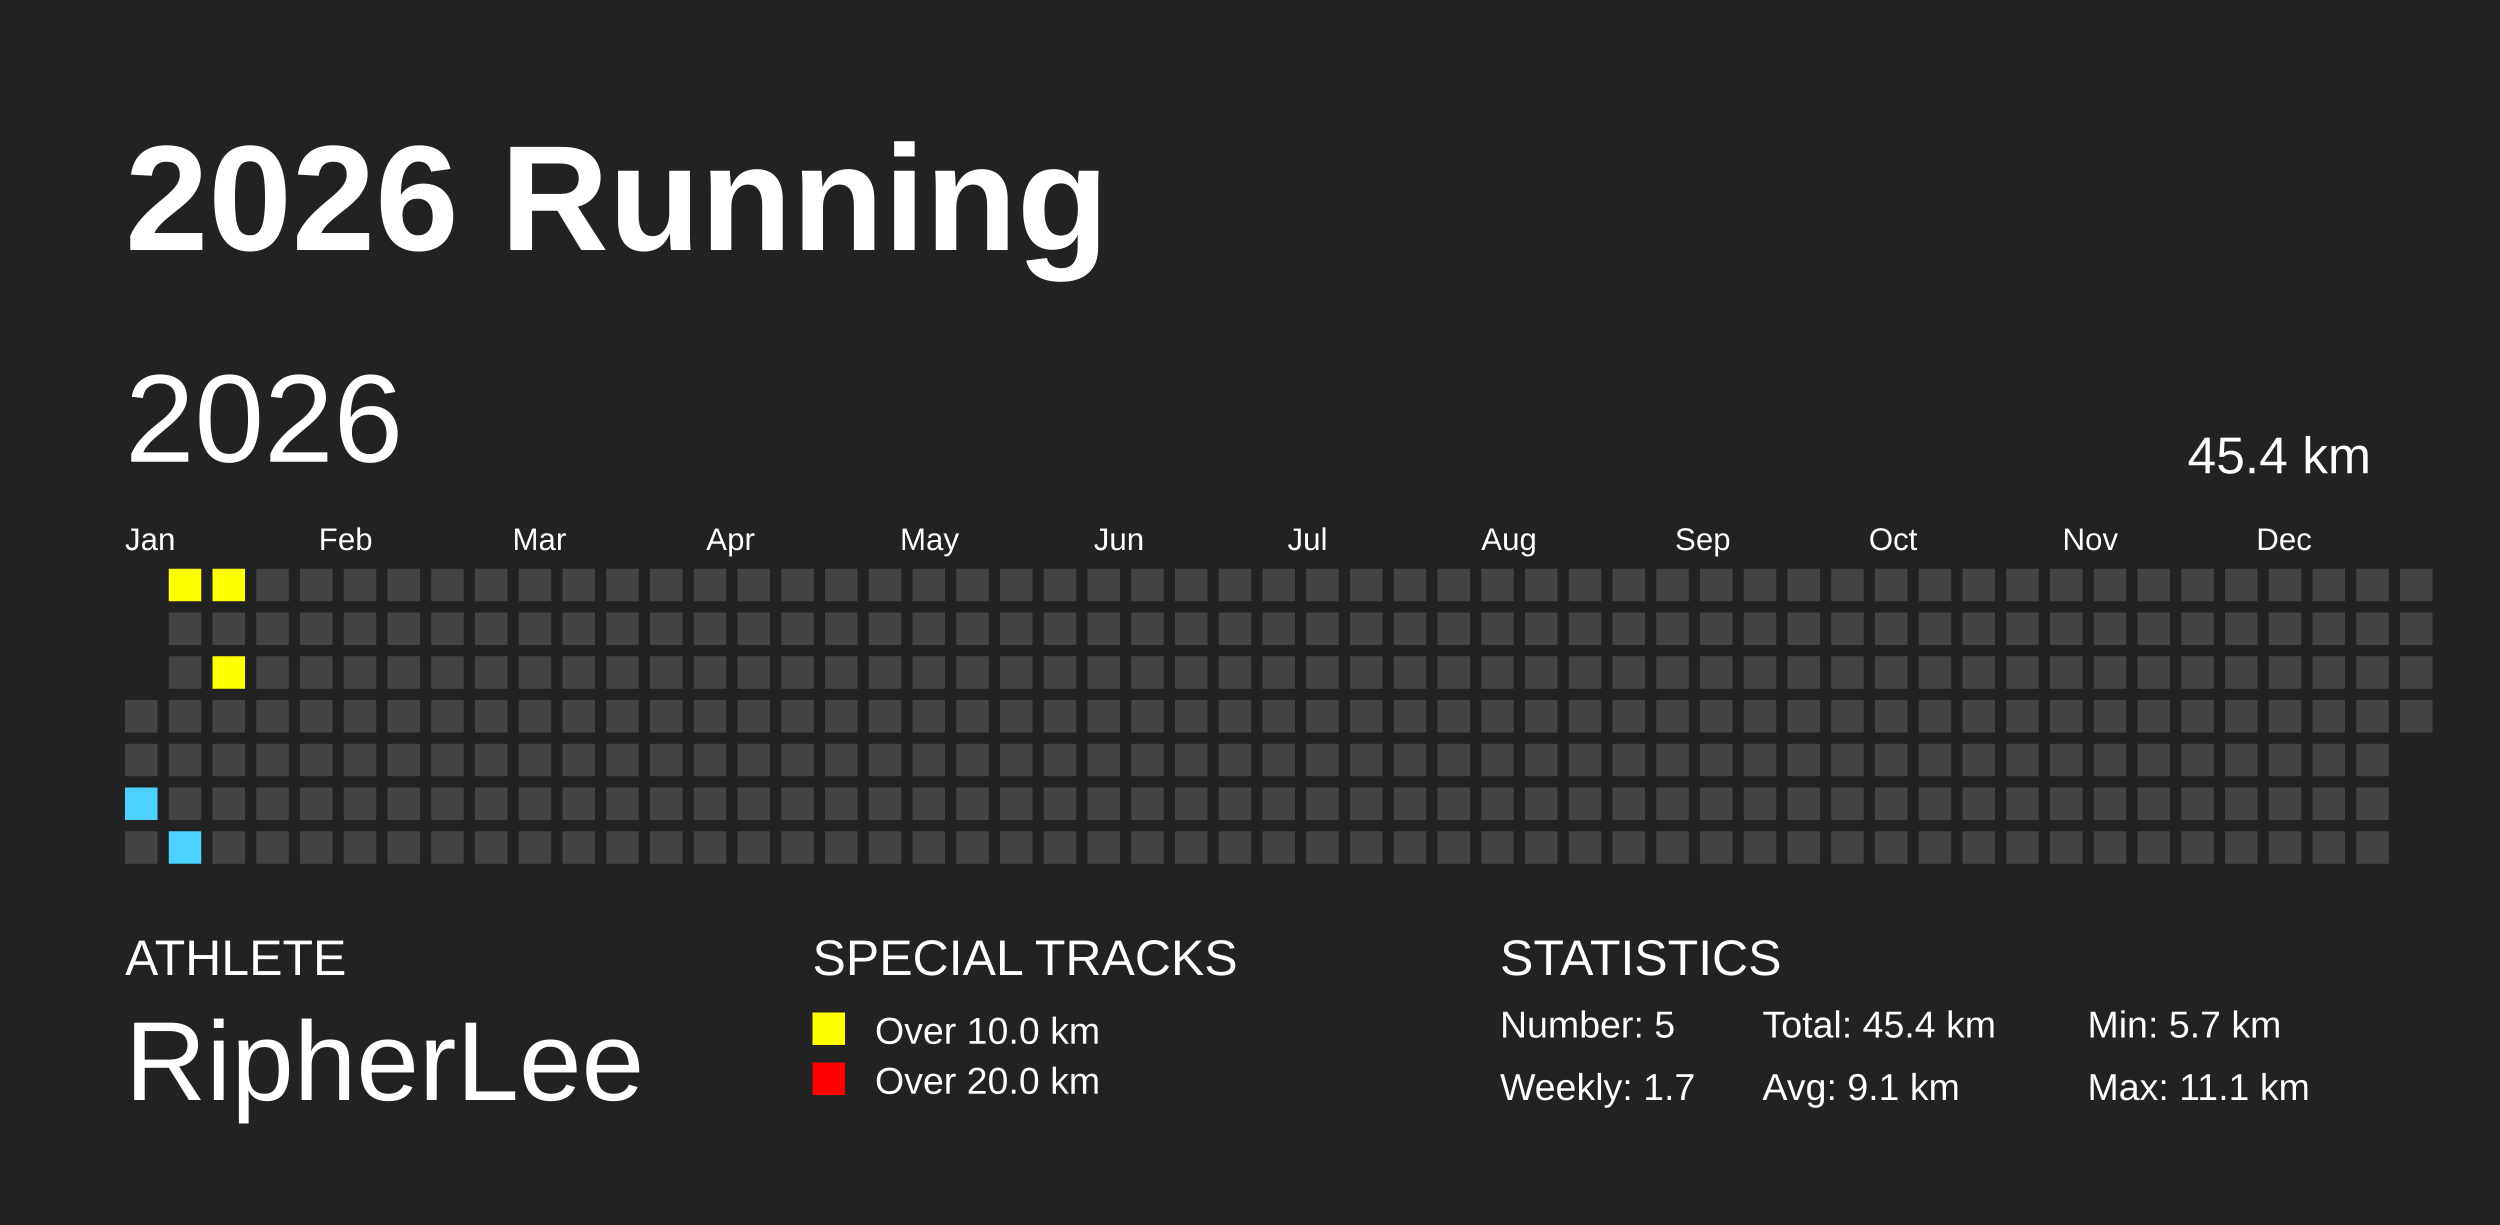
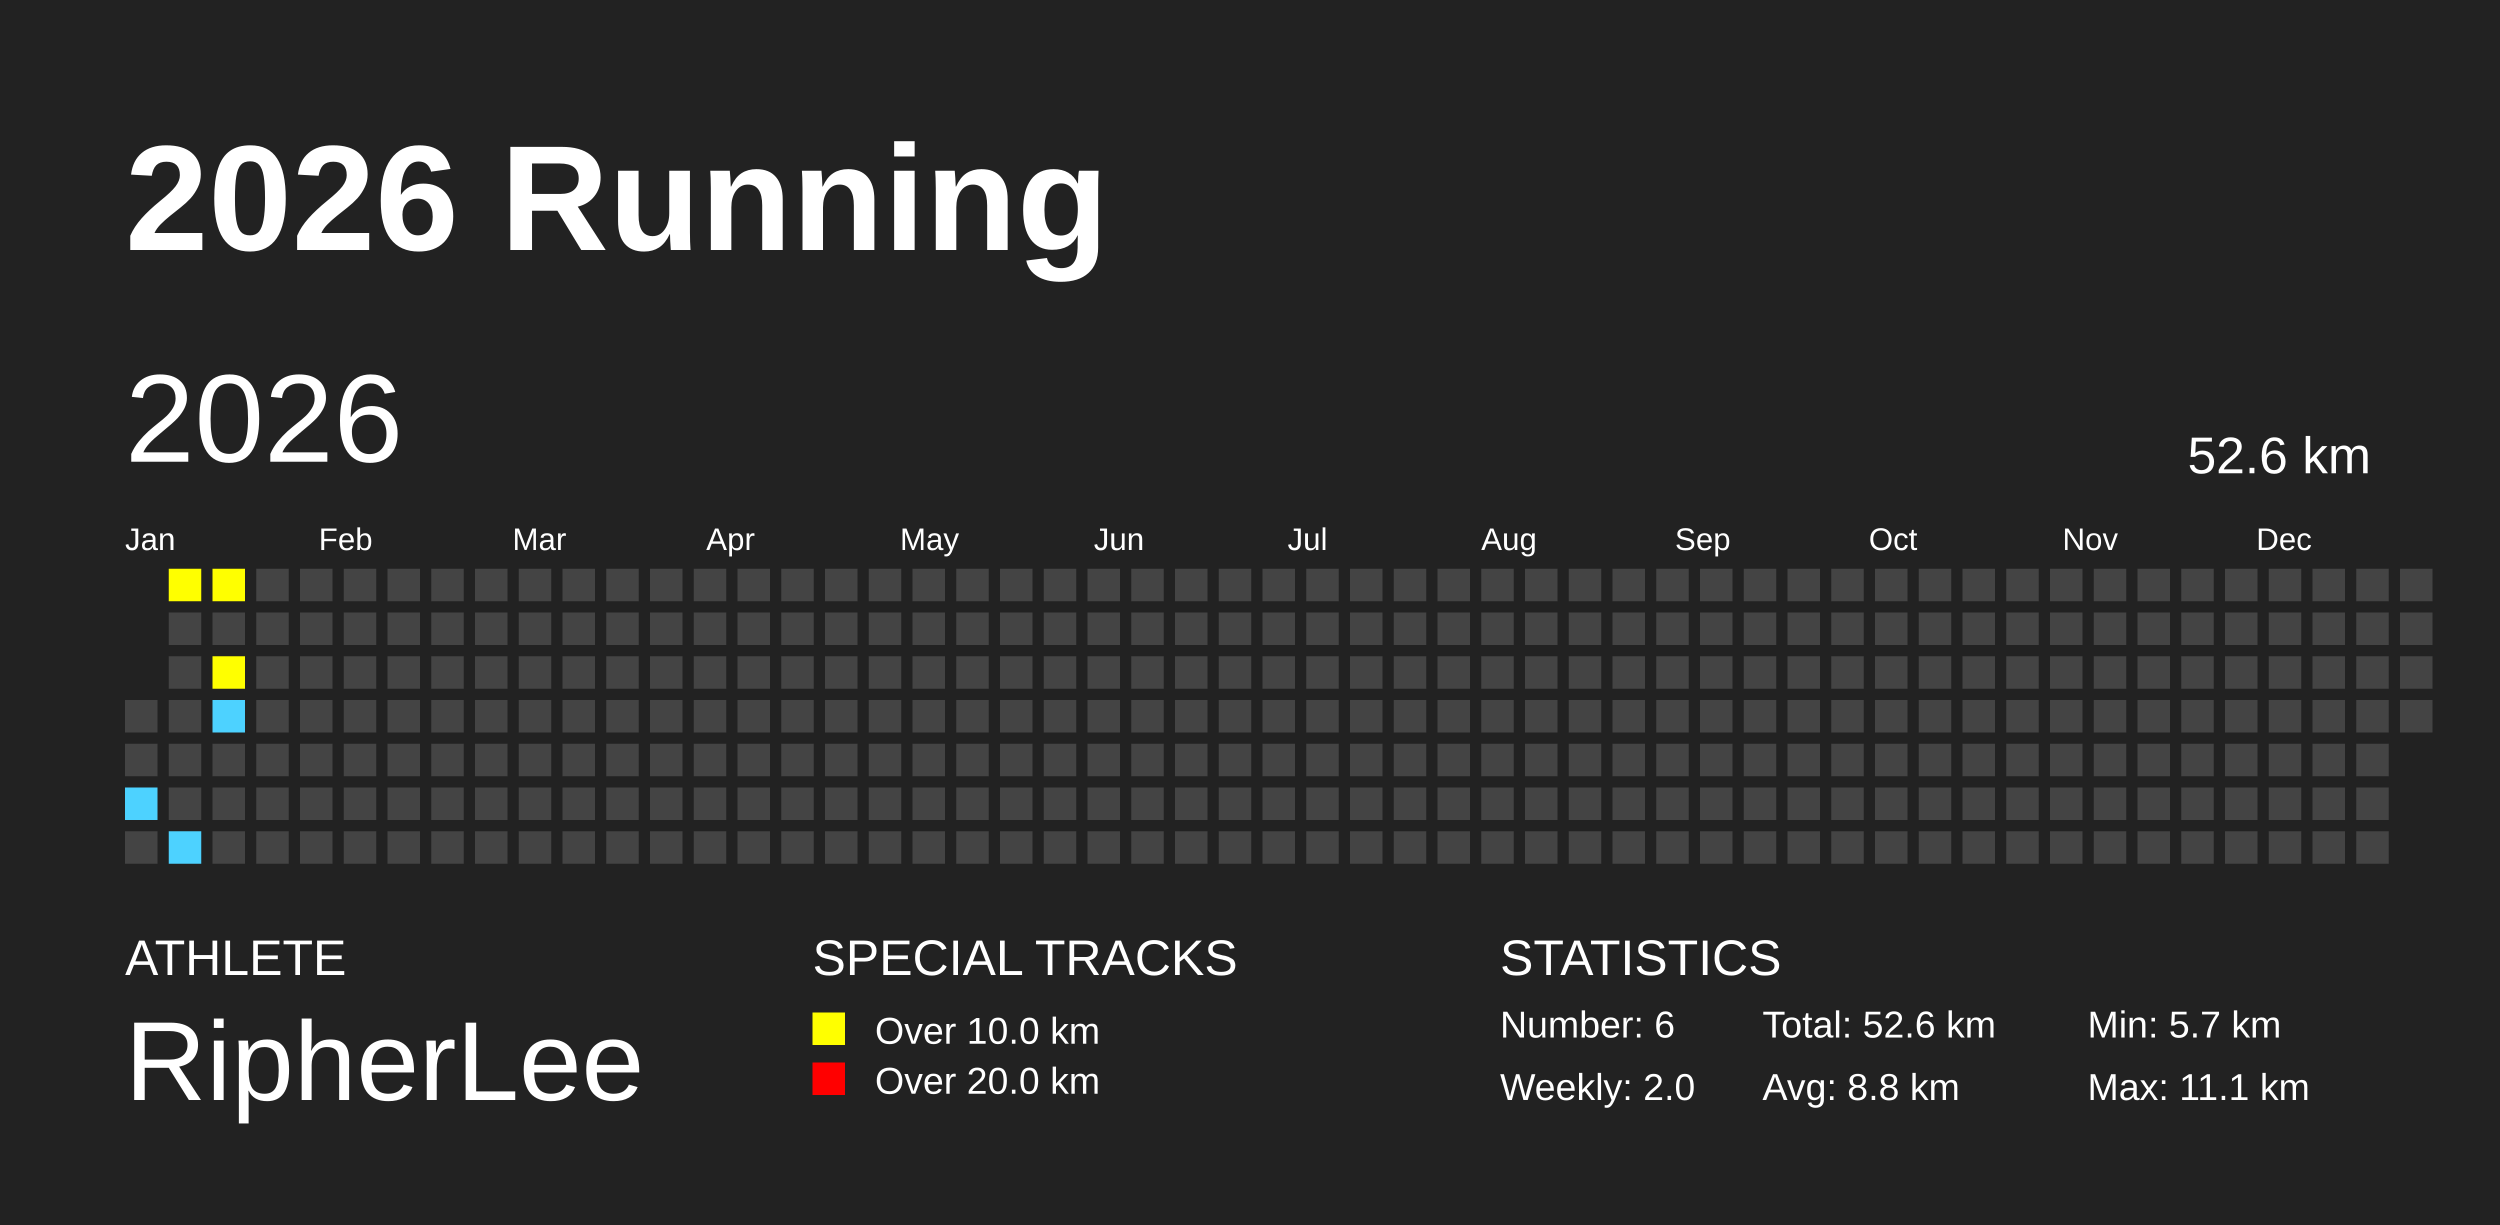
<svg xmlns="http://www.w3.org/2000/svg" baseProfile="full" height="98mm" version="1.1" viewBox="0,0,200,98" width="200mm">
  <defs />
  <rect fill="#222222" height="98" width="200" x="0" y="0" />
  <text fill="#FFFFFF" style="font-size:12px; font-family:Arial; font-weight:bold;" x="10" y="20">2026 Running</text>
  <text fill="#FFFFFF" style="font-size:4px; font-family:Arial" x="10" y="78">ATHLETE</text>
  <text fill="#FFFFFF" style="font-size:9px; font-family:Arial" x="10" y="88">RipherLee</text>
  <text fill="#FFFFFF" style="font-size:4px; font-family:Arial" x="65" y="78">SPECIAL TRACKS</text>
  <rect fill="yellow" height="2.6" width="2.6" x="65" y="81" />
  <text fill="#FFFFFF" style="font-size:3px; font-family:Arial" x="70" y="83.5">Over 10.0 km</text>
  <rect fill="red" height="2.6" width="2.6" x="65" y="85" />
  <text fill="#FFFFFF" style="font-size:3px; font-family:Arial" x="70" y="87.5">Over 20.0 km</text>
  <text fill="#FFFFFF" style="font-size:4px; font-family:Arial" x="120" y="78">STATISTICS</text>
-   <text fill="#FFFFFF" style="font-size:3px; font-family:Arial" x="120" y="83">Number: 5</text>
-   <text fill="#FFFFFF" style="font-size:3px; font-family:Arial" x="120" y="88">Weekly: 1.7</text>
-   <text fill="#FFFFFF" style="font-size:3px; font-family:Arial" x="141" y="83">Total: 45.4 km</text>
-   <text fill="#FFFFFF" style="font-size:3px; font-family:Arial" x="141" y="88">Avg: 9.1 km</text>
+   <text fill="#FFFFFF" style="font-size:3px; font-family:Arial" x="120" y="83">Number: 6</text>
+   <text fill="#FFFFFF" style="font-size:3px; font-family:Arial" x="120" y="88">Weekly: 2.0</text>
+   <text fill="#FFFFFF" style="font-size:3px; font-family:Arial" x="141" y="83">Total: 52.6 km</text>
+   <text fill="#FFFFFF" style="font-size:3px; font-family:Arial" x="141" y="88">Avg: 8.8 km</text>
  <text fill="#FFFFFF" style="font-size:3px; font-family:Arial" x="167" y="83">Min: 5.7 km</text>
  <text fill="#FFFFFF" style="font-size:3px; font-family:Arial" x="167" y="88">Max: 11.1 km</text>
  <text dominant-baseline="hanging" fill="#FFFFFF" style="font-size:10.0px; font-family:Arial;" x="10" y="30">2026</text>
-   <text dominant-baseline="hanging" fill="#FFFFFF" style="font-size:4.125px; font-family:Arial;" x="175" y="35">45.4 km</text>
+   <text dominant-baseline="hanging" fill="#FFFFFF" style="font-size:4.125px; font-family:Arial;" x="175" y="35">52.6 km</text>
  <text fill="#FFFFFF" style="font-size:2.5px; font-family:Arial" x="10.0" y="44">Jan</text>
  <text fill="#FFFFFF" style="font-size:2.5px; font-family:Arial" x="25.5" y="44">Feb</text>
  <text fill="#FFFFFF" style="font-size:2.5px; font-family:Arial" x="41.0" y="44">Mar</text>
  <text fill="#FFFFFF" style="font-size:2.5px; font-family:Arial" x="56.5" y="44">Apr</text>
  <text fill="#FFFFFF" style="font-size:2.5px; font-family:Arial" x="72.0" y="44">May</text>
  <text fill="#FFFFFF" style="font-size:2.5px; font-family:Arial" x="87.5" y="44">Jun</text>
  <text fill="#FFFFFF" style="font-size:2.5px; font-family:Arial" x="103.0" y="44">Jul</text>
  <text fill="#FFFFFF" style="font-size:2.5px; font-family:Arial" x="118.5" y="44">Aug</text>
  <text fill="#FFFFFF" style="font-size:2.5px; font-family:Arial" x="134.0" y="44">Sep</text>
  <text fill="#FFFFFF" style="font-size:2.5px; font-family:Arial" x="149.5" y="44">Oct</text>
  <text fill="#FFFFFF" style="font-size:2.5px; font-family:Arial" x="165.0" y="44">Nov</text>
  <text fill="#FFFFFF" style="font-size:2.5px; font-family:Arial" x="180.5" y="44">Dec</text>
  <rect fill="#444444" height="2.6" width="2.6" x="10.0" y="56.0" />
  <rect fill="#444444" height="2.6" width="2.6" x="10.0" y="59.5" />
  <rect fill="#4DD2FF" height="2.6" width="2.6" x="10.0" y="63.0" />
  <rect fill="#444444" height="2.6" width="2.6" x="10.0" y="66.5" />
  <rect fill="yellow" height="2.6" width="2.6" x="13.5" y="45.5" />
  <rect fill="#444444" height="2.6" width="2.6" x="13.5" y="49.0" />
  <rect fill="#444444" height="2.6" width="2.6" x="13.5" y="52.5" />
  <rect fill="#444444" height="2.6" width="2.6" x="13.5" y="56.0" />
  <rect fill="#444444" height="2.6" width="2.6" x="13.5" y="59.5" />
  <rect fill="#444444" height="2.6" width="2.6" x="13.5" y="63.0" />
  <rect fill="#4DD2FF" height="2.6" width="2.6" x="13.5" y="66.5" />
  <rect fill="yellow" height="2.6" width="2.6" x="17.0" y="45.5" />
  <rect fill="#444444" height="2.6" width="2.6" x="17.0" y="49.0" />
  <rect fill="yellow" height="2.6" width="2.6" x="17.0" y="52.5" />
-   <rect fill="#444444" height="2.6" width="2.6" x="17.0" y="56.0" />
+   <rect fill="#4DD2FF" height="2.6" width="2.6" x="17.0" y="56.0" />
  <rect fill="#444444" height="2.6" width="2.6" x="17.0" y="59.5" />
  <rect fill="#444444" height="2.6" width="2.6" x="17.0" y="63.0" />
  <rect fill="#444444" height="2.6" width="2.6" x="17.0" y="66.5" />
  <rect fill="#444444" height="2.6" width="2.6" x="20.5" y="45.5" />
  <rect fill="#444444" height="2.6" width="2.6" x="20.5" y="49.0" />
  <rect fill="#444444" height="2.6" width="2.6" x="20.5" y="52.5" />
  <rect fill="#444444" height="2.6" width="2.6" x="20.5" y="56.0" />
  <rect fill="#444444" height="2.6" width="2.6" x="20.5" y="59.5" />
  <rect fill="#444444" height="2.6" width="2.6" x="20.5" y="63.0" />
  <rect fill="#444444" height="2.6" width="2.6" x="20.5" y="66.5" />
  <rect fill="#444444" height="2.6" width="2.6" x="24.0" y="45.5" />
  <rect fill="#444444" height="2.6" width="2.6" x="24.0" y="49.0" />
  <rect fill="#444444" height="2.6" width="2.6" x="24.0" y="52.5" />
  <rect fill="#444444" height="2.6" width="2.6" x="24.0" y="56.0" />
  <rect fill="#444444" height="2.6" width="2.6" x="24.0" y="59.5" />
  <rect fill="#444444" height="2.6" width="2.6" x="24.0" y="63.0" />
  <rect fill="#444444" height="2.6" width="2.6" x="24.0" y="66.5" />
  <rect fill="#444444" height="2.6" width="2.6" x="27.5" y="45.5" />
  <rect fill="#444444" height="2.6" width="2.6" x="27.5" y="49.0" />
  <rect fill="#444444" height="2.6" width="2.6" x="27.5" y="52.5" />
  <rect fill="#444444" height="2.6" width="2.6" x="27.5" y="56.0" />
  <rect fill="#444444" height="2.6" width="2.6" x="27.5" y="59.5" />
  <rect fill="#444444" height="2.6" width="2.6" x="27.5" y="63.0" />
  <rect fill="#444444" height="2.6" width="2.6" x="27.5" y="66.5" />
  <rect fill="#444444" height="2.6" width="2.6" x="31.0" y="45.5" />
  <rect fill="#444444" height="2.6" width="2.6" x="31.0" y="49.0" />
  <rect fill="#444444" height="2.6" width="2.6" x="31.0" y="52.5" />
  <rect fill="#444444" height="2.6" width="2.6" x="31.0" y="56.0" />
  <rect fill="#444444" height="2.6" width="2.6" x="31.0" y="59.5" />
  <rect fill="#444444" height="2.6" width="2.6" x="31.0" y="63.0" />
  <rect fill="#444444" height="2.6" width="2.6" x="31.0" y="66.5" />
  <rect fill="#444444" height="2.6" width="2.6" x="34.5" y="45.5" />
  <rect fill="#444444" height="2.6" width="2.6" x="34.5" y="49.0" />
  <rect fill="#444444" height="2.6" width="2.6" x="34.5" y="52.5" />
  <rect fill="#444444" height="2.6" width="2.6" x="34.5" y="56.0" />
  <rect fill="#444444" height="2.6" width="2.6" x="34.5" y="59.5" />
  <rect fill="#444444" height="2.6" width="2.6" x="34.5" y="63.0" />
  <rect fill="#444444" height="2.6" width="2.6" x="34.5" y="66.5" />
  <rect fill="#444444" height="2.6" width="2.6" x="38.0" y="45.5" />
  <rect fill="#444444" height="2.6" width="2.6" x="38.0" y="49.0" />
  <rect fill="#444444" height="2.6" width="2.6" x="38.0" y="52.5" />
  <rect fill="#444444" height="2.6" width="2.6" x="38.0" y="56.0" />
  <rect fill="#444444" height="2.6" width="2.6" x="38.0" y="59.5" />
  <rect fill="#444444" height="2.6" width="2.6" x="38.0" y="63.0" />
  <rect fill="#444444" height="2.6" width="2.6" x="38.0" y="66.5" />
  <rect fill="#444444" height="2.6" width="2.6" x="41.5" y="45.5" />
  <rect fill="#444444" height="2.6" width="2.6" x="41.5" y="49.0" />
  <rect fill="#444444" height="2.6" width="2.6" x="41.5" y="52.5" />
  <rect fill="#444444" height="2.6" width="2.6" x="41.5" y="56.0" />
  <rect fill="#444444" height="2.6" width="2.6" x="41.5" y="59.5" />
  <rect fill="#444444" height="2.6" width="2.6" x="41.5" y="63.0" />
  <rect fill="#444444" height="2.6" width="2.6" x="41.5" y="66.5" />
  <rect fill="#444444" height="2.6" width="2.6" x="45.0" y="45.5" />
  <rect fill="#444444" height="2.6" width="2.6" x="45.0" y="49.0" />
  <rect fill="#444444" height="2.6" width="2.6" x="45.0" y="52.5" />
  <rect fill="#444444" height="2.6" width="2.6" x="45.0" y="56.0" />
  <rect fill="#444444" height="2.6" width="2.6" x="45.0" y="59.5" />
  <rect fill="#444444" height="2.6" width="2.6" x="45.0" y="63.0" />
  <rect fill="#444444" height="2.6" width="2.6" x="45.0" y="66.5" />
  <rect fill="#444444" height="2.6" width="2.6" x="48.5" y="45.5" />
  <rect fill="#444444" height="2.6" width="2.6" x="48.5" y="49.0" />
  <rect fill="#444444" height="2.6" width="2.6" x="48.5" y="52.5" />
  <rect fill="#444444" height="2.6" width="2.6" x="48.5" y="56.0" />
  <rect fill="#444444" height="2.6" width="2.6" x="48.5" y="59.5" />
  <rect fill="#444444" height="2.6" width="2.6" x="48.5" y="63.0" />
  <rect fill="#444444" height="2.6" width="2.6" x="48.5" y="66.5" />
  <rect fill="#444444" height="2.6" width="2.6" x="52.0" y="45.5" />
  <rect fill="#444444" height="2.6" width="2.6" x="52.0" y="49.0" />
  <rect fill="#444444" height="2.6" width="2.6" x="52.0" y="52.5" />
  <rect fill="#444444" height="2.6" width="2.6" x="52.0" y="56.0" />
  <rect fill="#444444" height="2.6" width="2.6" x="52.0" y="59.5" />
  <rect fill="#444444" height="2.6" width="2.6" x="52.0" y="63.0" />
  <rect fill="#444444" height="2.6" width="2.6" x="52.0" y="66.5" />
  <rect fill="#444444" height="2.6" width="2.6" x="55.5" y="45.5" />
  <rect fill="#444444" height="2.6" width="2.6" x="55.5" y="49.0" />
  <rect fill="#444444" height="2.6" width="2.6" x="55.5" y="52.5" />
  <rect fill="#444444" height="2.6" width="2.6" x="55.5" y="56.0" />
  <rect fill="#444444" height="2.6" width="2.6" x="55.5" y="59.5" />
  <rect fill="#444444" height="2.6" width="2.6" x="55.5" y="63.0" />
  <rect fill="#444444" height="2.6" width="2.6" x="55.5" y="66.5" />
  <rect fill="#444444" height="2.6" width="2.6" x="59.0" y="45.5" />
  <rect fill="#444444" height="2.6" width="2.6" x="59.0" y="49.0" />
  <rect fill="#444444" height="2.6" width="2.6" x="59.0" y="52.5" />
  <rect fill="#444444" height="2.6" width="2.6" x="59.0" y="56.0" />
  <rect fill="#444444" height="2.6" width="2.6" x="59.0" y="59.5" />
  <rect fill="#444444" height="2.6" width="2.6" x="59.0" y="63.0" />
  <rect fill="#444444" height="2.6" width="2.6" x="59.0" y="66.5" />
  <rect fill="#444444" height="2.6" width="2.6" x="62.5" y="45.5" />
  <rect fill="#444444" height="2.6" width="2.6" x="62.5" y="49.0" />
  <rect fill="#444444" height="2.6" width="2.6" x="62.5" y="52.5" />
  <rect fill="#444444" height="2.6" width="2.6" x="62.5" y="56.0" />
  <rect fill="#444444" height="2.6" width="2.6" x="62.5" y="59.5" />
  <rect fill="#444444" height="2.6" width="2.6" x="62.5" y="63.0" />
  <rect fill="#444444" height="2.6" width="2.6" x="62.5" y="66.5" />
  <rect fill="#444444" height="2.6" width="2.6" x="66.0" y="45.5" />
  <rect fill="#444444" height="2.6" width="2.6" x="66.0" y="49.0" />
  <rect fill="#444444" height="2.6" width="2.6" x="66.0" y="52.5" />
  <rect fill="#444444" height="2.6" width="2.6" x="66.0" y="56.0" />
  <rect fill="#444444" height="2.6" width="2.6" x="66.0" y="59.5" />
  <rect fill="#444444" height="2.6" width="2.6" x="66.0" y="63.0" />
  <rect fill="#444444" height="2.6" width="2.6" x="66.0" y="66.5" />
  <rect fill="#444444" height="2.6" width="2.6" x="69.5" y="45.5" />
  <rect fill="#444444" height="2.6" width="2.6" x="69.5" y="49.0" />
  <rect fill="#444444" height="2.6" width="2.6" x="69.5" y="52.5" />
  <rect fill="#444444" height="2.6" width="2.6" x="69.5" y="56.0" />
  <rect fill="#444444" height="2.6" width="2.6" x="69.5" y="59.5" />
  <rect fill="#444444" height="2.6" width="2.6" x="69.5" y="63.0" />
  <rect fill="#444444" height="2.6" width="2.6" x="69.5" y="66.5" />
  <rect fill="#444444" height="2.6" width="2.6" x="73.0" y="45.5" />
  <rect fill="#444444" height="2.6" width="2.6" x="73.0" y="49.0" />
  <rect fill="#444444" height="2.6" width="2.6" x="73.0" y="52.5" />
  <rect fill="#444444" height="2.6" width="2.6" x="73.0" y="56.0" />
  <rect fill="#444444" height="2.6" width="2.6" x="73.0" y="59.5" />
  <rect fill="#444444" height="2.6" width="2.6" x="73.0" y="63.0" />
  <rect fill="#444444" height="2.6" width="2.6" x="73.0" y="66.5" />
  <rect fill="#444444" height="2.6" width="2.6" x="76.5" y="45.5" />
  <rect fill="#444444" height="2.6" width="2.6" x="76.5" y="49.0" />
  <rect fill="#444444" height="2.6" width="2.6" x="76.5" y="52.5" />
  <rect fill="#444444" height="2.6" width="2.6" x="76.5" y="56.0" />
  <rect fill="#444444" height="2.6" width="2.6" x="76.5" y="59.5" />
  <rect fill="#444444" height="2.6" width="2.6" x="76.5" y="63.0" />
  <rect fill="#444444" height="2.6" width="2.6" x="76.5" y="66.5" />
  <rect fill="#444444" height="2.6" width="2.6" x="80.0" y="45.5" />
  <rect fill="#444444" height="2.6" width="2.6" x="80.0" y="49.0" />
  <rect fill="#444444" height="2.6" width="2.6" x="80.0" y="52.5" />
  <rect fill="#444444" height="2.6" width="2.6" x="80.0" y="56.0" />
  <rect fill="#444444" height="2.6" width="2.6" x="80.0" y="59.5" />
  <rect fill="#444444" height="2.6" width="2.6" x="80.0" y="63.0" />
  <rect fill="#444444" height="2.6" width="2.6" x="80.0" y="66.5" />
  <rect fill="#444444" height="2.6" width="2.6" x="83.5" y="45.5" />
  <rect fill="#444444" height="2.6" width="2.6" x="83.5" y="49.0" />
  <rect fill="#444444" height="2.6" width="2.6" x="83.5" y="52.5" />
  <rect fill="#444444" height="2.6" width="2.6" x="83.5" y="56.0" />
  <rect fill="#444444" height="2.6" width="2.6" x="83.5" y="59.5" />
  <rect fill="#444444" height="2.6" width="2.6" x="83.5" y="63.0" />
  <rect fill="#444444" height="2.6" width="2.6" x="83.5" y="66.5" />
  <rect fill="#444444" height="2.6" width="2.6" x="87.0" y="45.5" />
  <rect fill="#444444" height="2.6" width="2.6" x="87.0" y="49.0" />
  <rect fill="#444444" height="2.6" width="2.6" x="87.0" y="52.5" />
  <rect fill="#444444" height="2.6" width="2.6" x="87.0" y="56.0" />
  <rect fill="#444444" height="2.6" width="2.6" x="87.0" y="59.5" />
  <rect fill="#444444" height="2.6" width="2.6" x="87.0" y="63.0" />
  <rect fill="#444444" height="2.6" width="2.6" x="87.0" y="66.5" />
  <rect fill="#444444" height="2.6" width="2.6" x="90.5" y="45.5" />
  <rect fill="#444444" height="2.6" width="2.6" x="90.5" y="49.0" />
  <rect fill="#444444" height="2.6" width="2.6" x="90.5" y="52.5" />
  <rect fill="#444444" height="2.6" width="2.6" x="90.5" y="56.0" />
  <rect fill="#444444" height="2.6" width="2.6" x="90.5" y="59.5" />
  <rect fill="#444444" height="2.6" width="2.6" x="90.5" y="63.0" />
  <rect fill="#444444" height="2.6" width="2.6" x="90.5" y="66.5" />
  <rect fill="#444444" height="2.6" width="2.6" x="94.0" y="45.5" />
  <rect fill="#444444" height="2.6" width="2.6" x="94.0" y="49.0" />
  <rect fill="#444444" height="2.6" width="2.6" x="94.0" y="52.5" />
  <rect fill="#444444" height="2.6" width="2.6" x="94.0" y="56.0" />
  <rect fill="#444444" height="2.6" width="2.6" x="94.0" y="59.5" />
  <rect fill="#444444" height="2.6" width="2.6" x="94.0" y="63.0" />
  <rect fill="#444444" height="2.6" width="2.6" x="94.0" y="66.5" />
  <rect fill="#444444" height="2.6" width="2.6" x="97.5" y="45.5" />
  <rect fill="#444444" height="2.6" width="2.6" x="97.5" y="49.0" />
  <rect fill="#444444" height="2.6" width="2.6" x="97.5" y="52.5" />
  <rect fill="#444444" height="2.6" width="2.6" x="97.5" y="56.0" />
  <rect fill="#444444" height="2.6" width="2.6" x="97.5" y="59.5" />
  <rect fill="#444444" height="2.6" width="2.6" x="97.5" y="63.0" />
  <rect fill="#444444" height="2.6" width="2.6" x="97.5" y="66.5" />
  <rect fill="#444444" height="2.6" width="2.6" x="101.0" y="45.5" />
  <rect fill="#444444" height="2.6" width="2.6" x="101.0" y="49.0" />
  <rect fill="#444444" height="2.6" width="2.6" x="101.0" y="52.5" />
  <rect fill="#444444" height="2.6" width="2.6" x="101.0" y="56.0" />
  <rect fill="#444444" height="2.6" width="2.6" x="101.0" y="59.5" />
  <rect fill="#444444" height="2.6" width="2.6" x="101.0" y="63.0" />
  <rect fill="#444444" height="2.6" width="2.6" x="101.0" y="66.5" />
  <rect fill="#444444" height="2.6" width="2.6" x="104.5" y="45.5" />
  <rect fill="#444444" height="2.6" width="2.6" x="104.5" y="49.0" />
  <rect fill="#444444" height="2.6" width="2.6" x="104.5" y="52.5" />
  <rect fill="#444444" height="2.6" width="2.6" x="104.5" y="56.0" />
  <rect fill="#444444" height="2.6" width="2.6" x="104.5" y="59.5" />
  <rect fill="#444444" height="2.6" width="2.6" x="104.5" y="63.0" />
  <rect fill="#444444" height="2.6" width="2.6" x="104.5" y="66.5" />
  <rect fill="#444444" height="2.6" width="2.6" x="108.0" y="45.5" />
  <rect fill="#444444" height="2.6" width="2.6" x="108.0" y="49.0" />
  <rect fill="#444444" height="2.6" width="2.6" x="108.0" y="52.5" />
  <rect fill="#444444" height="2.6" width="2.6" x="108.0" y="56.0" />
  <rect fill="#444444" height="2.6" width="2.6" x="108.0" y="59.5" />
  <rect fill="#444444" height="2.6" width="2.6" x="108.0" y="63.0" />
  <rect fill="#444444" height="2.6" width="2.6" x="108.0" y="66.5" />
  <rect fill="#444444" height="2.6" width="2.6" x="111.5" y="45.5" />
  <rect fill="#444444" height="2.6" width="2.6" x="111.5" y="49.0" />
  <rect fill="#444444" height="2.6" width="2.6" x="111.5" y="52.5" />
  <rect fill="#444444" height="2.6" width="2.6" x="111.5" y="56.0" />
  <rect fill="#444444" height="2.6" width="2.6" x="111.5" y="59.5" />
  <rect fill="#444444" height="2.6" width="2.6" x="111.5" y="63.0" />
  <rect fill="#444444" height="2.6" width="2.6" x="111.5" y="66.5" />
  <rect fill="#444444" height="2.6" width="2.6" x="115.0" y="45.5" />
  <rect fill="#444444" height="2.6" width="2.6" x="115.0" y="49.0" />
  <rect fill="#444444" height="2.6" width="2.6" x="115.0" y="52.5" />
  <rect fill="#444444" height="2.6" width="2.6" x="115.0" y="56.0" />
  <rect fill="#444444" height="2.6" width="2.6" x="115.0" y="59.5" />
  <rect fill="#444444" height="2.6" width="2.6" x="115.0" y="63.0" />
  <rect fill="#444444" height="2.6" width="2.6" x="115.0" y="66.5" />
  <rect fill="#444444" height="2.6" width="2.6" x="118.5" y="45.5" />
  <rect fill="#444444" height="2.6" width="2.6" x="118.5" y="49.0" />
  <rect fill="#444444" height="2.6" width="2.6" x="118.5" y="52.5" />
  <rect fill="#444444" height="2.6" width="2.6" x="118.5" y="56.0" />
  <rect fill="#444444" height="2.6" width="2.6" x="118.5" y="59.5" />
  <rect fill="#444444" height="2.6" width="2.6" x="118.5" y="63.0" />
  <rect fill="#444444" height="2.6" width="2.6" x="118.5" y="66.5" />
  <rect fill="#444444" height="2.6" width="2.6" x="122.0" y="45.5" />
  <rect fill="#444444" height="2.6" width="2.6" x="122.0" y="49.0" />
  <rect fill="#444444" height="2.6" width="2.6" x="122.0" y="52.5" />
  <rect fill="#444444" height="2.6" width="2.6" x="122.0" y="56.0" />
  <rect fill="#444444" height="2.6" width="2.6" x="122.0" y="59.5" />
  <rect fill="#444444" height="2.6" width="2.6" x="122.0" y="63.0" />
  <rect fill="#444444" height="2.6" width="2.6" x="122.0" y="66.5" />
  <rect fill="#444444" height="2.6" width="2.6" x="125.5" y="45.5" />
  <rect fill="#444444" height="2.6" width="2.6" x="125.5" y="49.0" />
  <rect fill="#444444" height="2.6" width="2.6" x="125.5" y="52.5" />
  <rect fill="#444444" height="2.6" width="2.6" x="125.5" y="56.0" />
  <rect fill="#444444" height="2.6" width="2.6" x="125.5" y="59.5" />
  <rect fill="#444444" height="2.6" width="2.6" x="125.5" y="63.0" />
  <rect fill="#444444" height="2.6" width="2.6" x="125.5" y="66.5" />
  <rect fill="#444444" height="2.6" width="2.6" x="129.0" y="45.5" />
  <rect fill="#444444" height="2.6" width="2.6" x="129.0" y="49.0" />
  <rect fill="#444444" height="2.6" width="2.6" x="129.0" y="52.5" />
  <rect fill="#444444" height="2.6" width="2.6" x="129.0" y="56.0" />
  <rect fill="#444444" height="2.6" width="2.6" x="129.0" y="59.5" />
  <rect fill="#444444" height="2.6" width="2.6" x="129.0" y="63.0" />
  <rect fill="#444444" height="2.6" width="2.6" x="129.0" y="66.5" />
  <rect fill="#444444" height="2.6" width="2.6" x="132.5" y="45.5" />
  <rect fill="#444444" height="2.6" width="2.6" x="132.5" y="49.0" />
  <rect fill="#444444" height="2.6" width="2.6" x="132.5" y="52.5" />
  <rect fill="#444444" height="2.6" width="2.6" x="132.5" y="56.0" />
  <rect fill="#444444" height="2.6" width="2.6" x="132.5" y="59.5" />
  <rect fill="#444444" height="2.6" width="2.6" x="132.5" y="63.0" />
  <rect fill="#444444" height="2.6" width="2.6" x="132.5" y="66.5" />
  <rect fill="#444444" height="2.6" width="2.6" x="136.0" y="45.5" />
  <rect fill="#444444" height="2.6" width="2.6" x="136.0" y="49.0" />
  <rect fill="#444444" height="2.6" width="2.6" x="136.0" y="52.5" />
  <rect fill="#444444" height="2.6" width="2.6" x="136.0" y="56.0" />
  <rect fill="#444444" height="2.6" width="2.6" x="136.0" y="59.5" />
  <rect fill="#444444" height="2.6" width="2.6" x="136.0" y="63.0" />
  <rect fill="#444444" height="2.6" width="2.6" x="136.0" y="66.5" />
  <rect fill="#444444" height="2.6" width="2.6" x="139.5" y="45.5" />
  <rect fill="#444444" height="2.6" width="2.6" x="139.5" y="49.0" />
  <rect fill="#444444" height="2.6" width="2.6" x="139.5" y="52.5" />
  <rect fill="#444444" height="2.6" width="2.6" x="139.5" y="56.0" />
  <rect fill="#444444" height="2.6" width="2.6" x="139.5" y="59.5" />
  <rect fill="#444444" height="2.6" width="2.6" x="139.5" y="63.0" />
  <rect fill="#444444" height="2.6" width="2.6" x="139.5" y="66.5" />
  <rect fill="#444444" height="2.6" width="2.6" x="143.0" y="45.5" />
  <rect fill="#444444" height="2.6" width="2.6" x="143.0" y="49.0" />
  <rect fill="#444444" height="2.6" width="2.6" x="143.0" y="52.5" />
  <rect fill="#444444" height="2.6" width="2.6" x="143.0" y="56.0" />
  <rect fill="#444444" height="2.6" width="2.6" x="143.0" y="59.5" />
  <rect fill="#444444" height="2.6" width="2.6" x="143.0" y="63.0" />
  <rect fill="#444444" height="2.6" width="2.6" x="143.0" y="66.5" />
  <rect fill="#444444" height="2.6" width="2.6" x="146.5" y="45.5" />
  <rect fill="#444444" height="2.6" width="2.6" x="146.5" y="49.0" />
  <rect fill="#444444" height="2.6" width="2.6" x="146.5" y="52.5" />
  <rect fill="#444444" height="2.6" width="2.6" x="146.5" y="56.0" />
  <rect fill="#444444" height="2.6" width="2.6" x="146.5" y="59.5" />
  <rect fill="#444444" height="2.6" width="2.6" x="146.5" y="63.0" />
  <rect fill="#444444" height="2.6" width="2.6" x="146.5" y="66.5" />
  <rect fill="#444444" height="2.6" width="2.6" x="150.0" y="45.5" />
  <rect fill="#444444" height="2.6" width="2.6" x="150.0" y="49.0" />
  <rect fill="#444444" height="2.6" width="2.6" x="150.0" y="52.5" />
  <rect fill="#444444" height="2.6" width="2.6" x="150.0" y="56.0" />
  <rect fill="#444444" height="2.6" width="2.6" x="150.0" y="59.5" />
  <rect fill="#444444" height="2.6" width="2.6" x="150.0" y="63.0" />
  <rect fill="#444444" height="2.6" width="2.6" x="150.0" y="66.5" />
  <rect fill="#444444" height="2.6" width="2.6" x="153.5" y="45.5" />
  <rect fill="#444444" height="2.6" width="2.6" x="153.5" y="49.0" />
  <rect fill="#444444" height="2.6" width="2.6" x="153.5" y="52.5" />
  <rect fill="#444444" height="2.6" width="2.6" x="153.5" y="56.0" />
  <rect fill="#444444" height="2.6" width="2.6" x="153.5" y="59.5" />
  <rect fill="#444444" height="2.6" width="2.6" x="153.5" y="63.0" />
  <rect fill="#444444" height="2.6" width="2.6" x="153.5" y="66.5" />
  <rect fill="#444444" height="2.6" width="2.6" x="157.0" y="45.5" />
  <rect fill="#444444" height="2.6" width="2.6" x="157.0" y="49.0" />
  <rect fill="#444444" height="2.6" width="2.6" x="157.0" y="52.5" />
  <rect fill="#444444" height="2.6" width="2.6" x="157.0" y="56.0" />
  <rect fill="#444444" height="2.6" width="2.6" x="157.0" y="59.5" />
  <rect fill="#444444" height="2.6" width="2.6" x="157.0" y="63.0" />
  <rect fill="#444444" height="2.6" width="2.6" x="157.0" y="66.5" />
  <rect fill="#444444" height="2.6" width="2.6" x="160.5" y="45.5" />
  <rect fill="#444444" height="2.6" width="2.6" x="160.5" y="49.0" />
  <rect fill="#444444" height="2.6" width="2.6" x="160.5" y="52.5" />
  <rect fill="#444444" height="2.6" width="2.6" x="160.5" y="56.0" />
  <rect fill="#444444" height="2.6" width="2.6" x="160.5" y="59.5" />
  <rect fill="#444444" height="2.6" width="2.6" x="160.5" y="63.0" />
  <rect fill="#444444" height="2.6" width="2.6" x="160.5" y="66.5" />
  <rect fill="#444444" height="2.6" width="2.6" x="164.0" y="45.5" />
  <rect fill="#444444" height="2.6" width="2.6" x="164.0" y="49.0" />
  <rect fill="#444444" height="2.6" width="2.6" x="164.0" y="52.5" />
  <rect fill="#444444" height="2.6" width="2.6" x="164.0" y="56.0" />
  <rect fill="#444444" height="2.6" width="2.6" x="164.0" y="59.5" />
  <rect fill="#444444" height="2.6" width="2.6" x="164.0" y="63.0" />
  <rect fill="#444444" height="2.6" width="2.6" x="164.0" y="66.5" />
  <rect fill="#444444" height="2.6" width="2.6" x="167.5" y="45.5" />
  <rect fill="#444444" height="2.6" width="2.6" x="167.5" y="49.0" />
  <rect fill="#444444" height="2.6" width="2.6" x="167.5" y="52.5" />
  <rect fill="#444444" height="2.6" width="2.6" x="167.5" y="56.0" />
  <rect fill="#444444" height="2.6" width="2.6" x="167.5" y="59.5" />
  <rect fill="#444444" height="2.6" width="2.6" x="167.5" y="63.0" />
  <rect fill="#444444" height="2.6" width="2.6" x="167.5" y="66.5" />
  <rect fill="#444444" height="2.6" width="2.6" x="171.0" y="45.5" />
  <rect fill="#444444" height="2.6" width="2.6" x="171.0" y="49.0" />
  <rect fill="#444444" height="2.6" width="2.6" x="171.0" y="52.5" />
  <rect fill="#444444" height="2.6" width="2.6" x="171.0" y="56.0" />
  <rect fill="#444444" height="2.6" width="2.6" x="171.0" y="59.5" />
  <rect fill="#444444" height="2.6" width="2.6" x="171.0" y="63.0" />
  <rect fill="#444444" height="2.6" width="2.6" x="171.0" y="66.5" />
  <rect fill="#444444" height="2.6" width="2.6" x="174.5" y="45.5" />
  <rect fill="#444444" height="2.6" width="2.6" x="174.5" y="49.0" />
  <rect fill="#444444" height="2.6" width="2.6" x="174.5" y="52.5" />
  <rect fill="#444444" height="2.6" width="2.6" x="174.5" y="56.0" />
  <rect fill="#444444" height="2.6" width="2.6" x="174.5" y="59.5" />
  <rect fill="#444444" height="2.6" width="2.6" x="174.5" y="63.0" />
  <rect fill="#444444" height="2.6" width="2.6" x="174.5" y="66.5" />
  <rect fill="#444444" height="2.6" width="2.6" x="178.0" y="45.5" />
  <rect fill="#444444" height="2.6" width="2.6" x="178.0" y="49.0" />
  <rect fill="#444444" height="2.6" width="2.6" x="178.0" y="52.5" />
  <rect fill="#444444" height="2.6" width="2.6" x="178.0" y="56.0" />
  <rect fill="#444444" height="2.6" width="2.6" x="178.0" y="59.5" />
  <rect fill="#444444" height="2.6" width="2.6" x="178.0" y="63.0" />
  <rect fill="#444444" height="2.6" width="2.6" x="178.0" y="66.5" />
  <rect fill="#444444" height="2.6" width="2.6" x="181.5" y="45.5" />
  <rect fill="#444444" height="2.6" width="2.6" x="181.5" y="49.0" />
  <rect fill="#444444" height="2.6" width="2.6" x="181.5" y="52.5" />
  <rect fill="#444444" height="2.6" width="2.6" x="181.5" y="56.0" />
  <rect fill="#444444" height="2.6" width="2.6" x="181.5" y="59.5" />
  <rect fill="#444444" height="2.6" width="2.6" x="181.5" y="63.0" />
  <rect fill="#444444" height="2.6" width="2.6" x="181.5" y="66.5" />
  <rect fill="#444444" height="2.6" width="2.6" x="185.0" y="45.5" />
  <rect fill="#444444" height="2.6" width="2.6" x="185.0" y="49.0" />
  <rect fill="#444444" height="2.6" width="2.6" x="185.0" y="52.5" />
  <rect fill="#444444" height="2.6" width="2.6" x="185.0" y="56.0" />
  <rect fill="#444444" height="2.6" width="2.6" x="185.0" y="59.5" />
  <rect fill="#444444" height="2.6" width="2.6" x="185.0" y="63.0" />
  <rect fill="#444444" height="2.6" width="2.6" x="185.0" y="66.5" />
  <rect fill="#444444" height="2.6" width="2.6" x="188.5" y="45.5" />
  <rect fill="#444444" height="2.6" width="2.6" x="188.5" y="49.0" />
  <rect fill="#444444" height="2.6" width="2.6" x="188.5" y="52.5" />
  <rect fill="#444444" height="2.6" width="2.6" x="188.5" y="56.0" />
  <rect fill="#444444" height="2.6" width="2.6" x="188.5" y="59.5" />
  <rect fill="#444444" height="2.6" width="2.6" x="188.5" y="63.0" />
  <rect fill="#444444" height="2.6" width="2.6" x="188.5" y="66.5" />
  <rect fill="#444444" height="2.6" width="2.6" x="192.0" y="45.5" />
  <rect fill="#444444" height="2.6" width="2.6" x="192.0" y="49.0" />
  <rect fill="#444444" height="2.6" width="2.6" x="192.0" y="52.5" />
  <rect fill="#444444" height="2.6" width="2.6" x="192.0" y="56.0" />
</svg>
